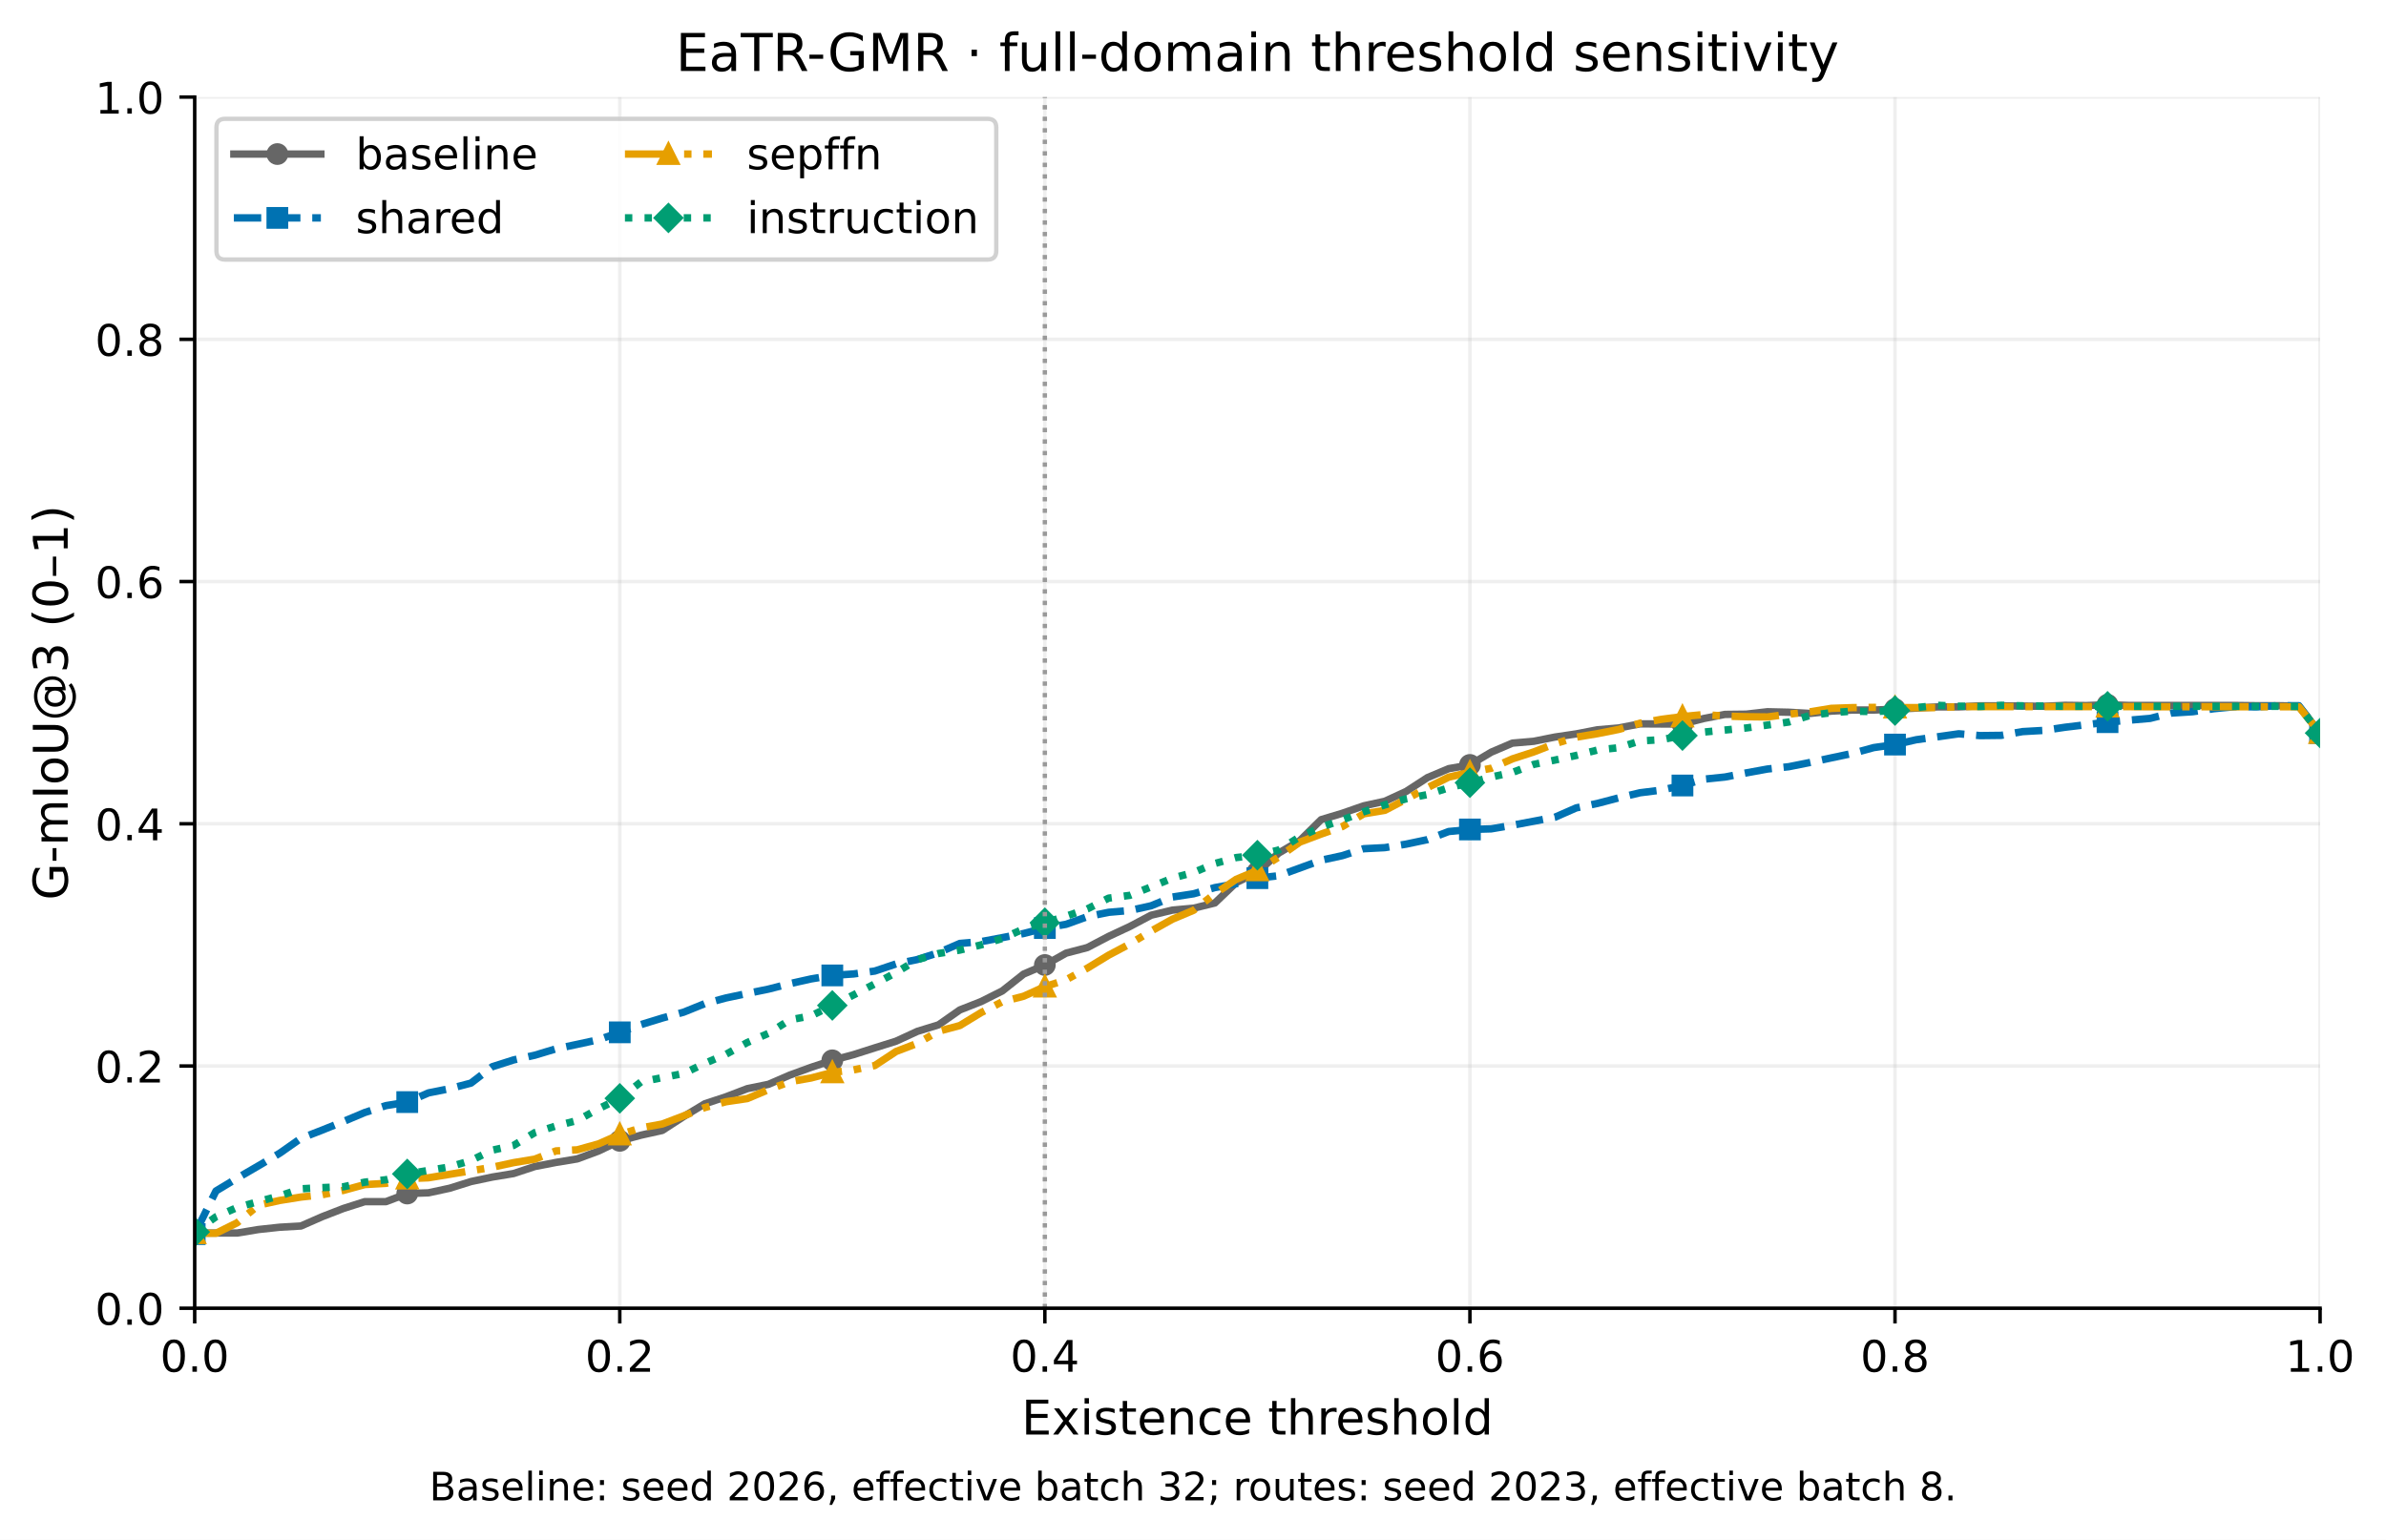
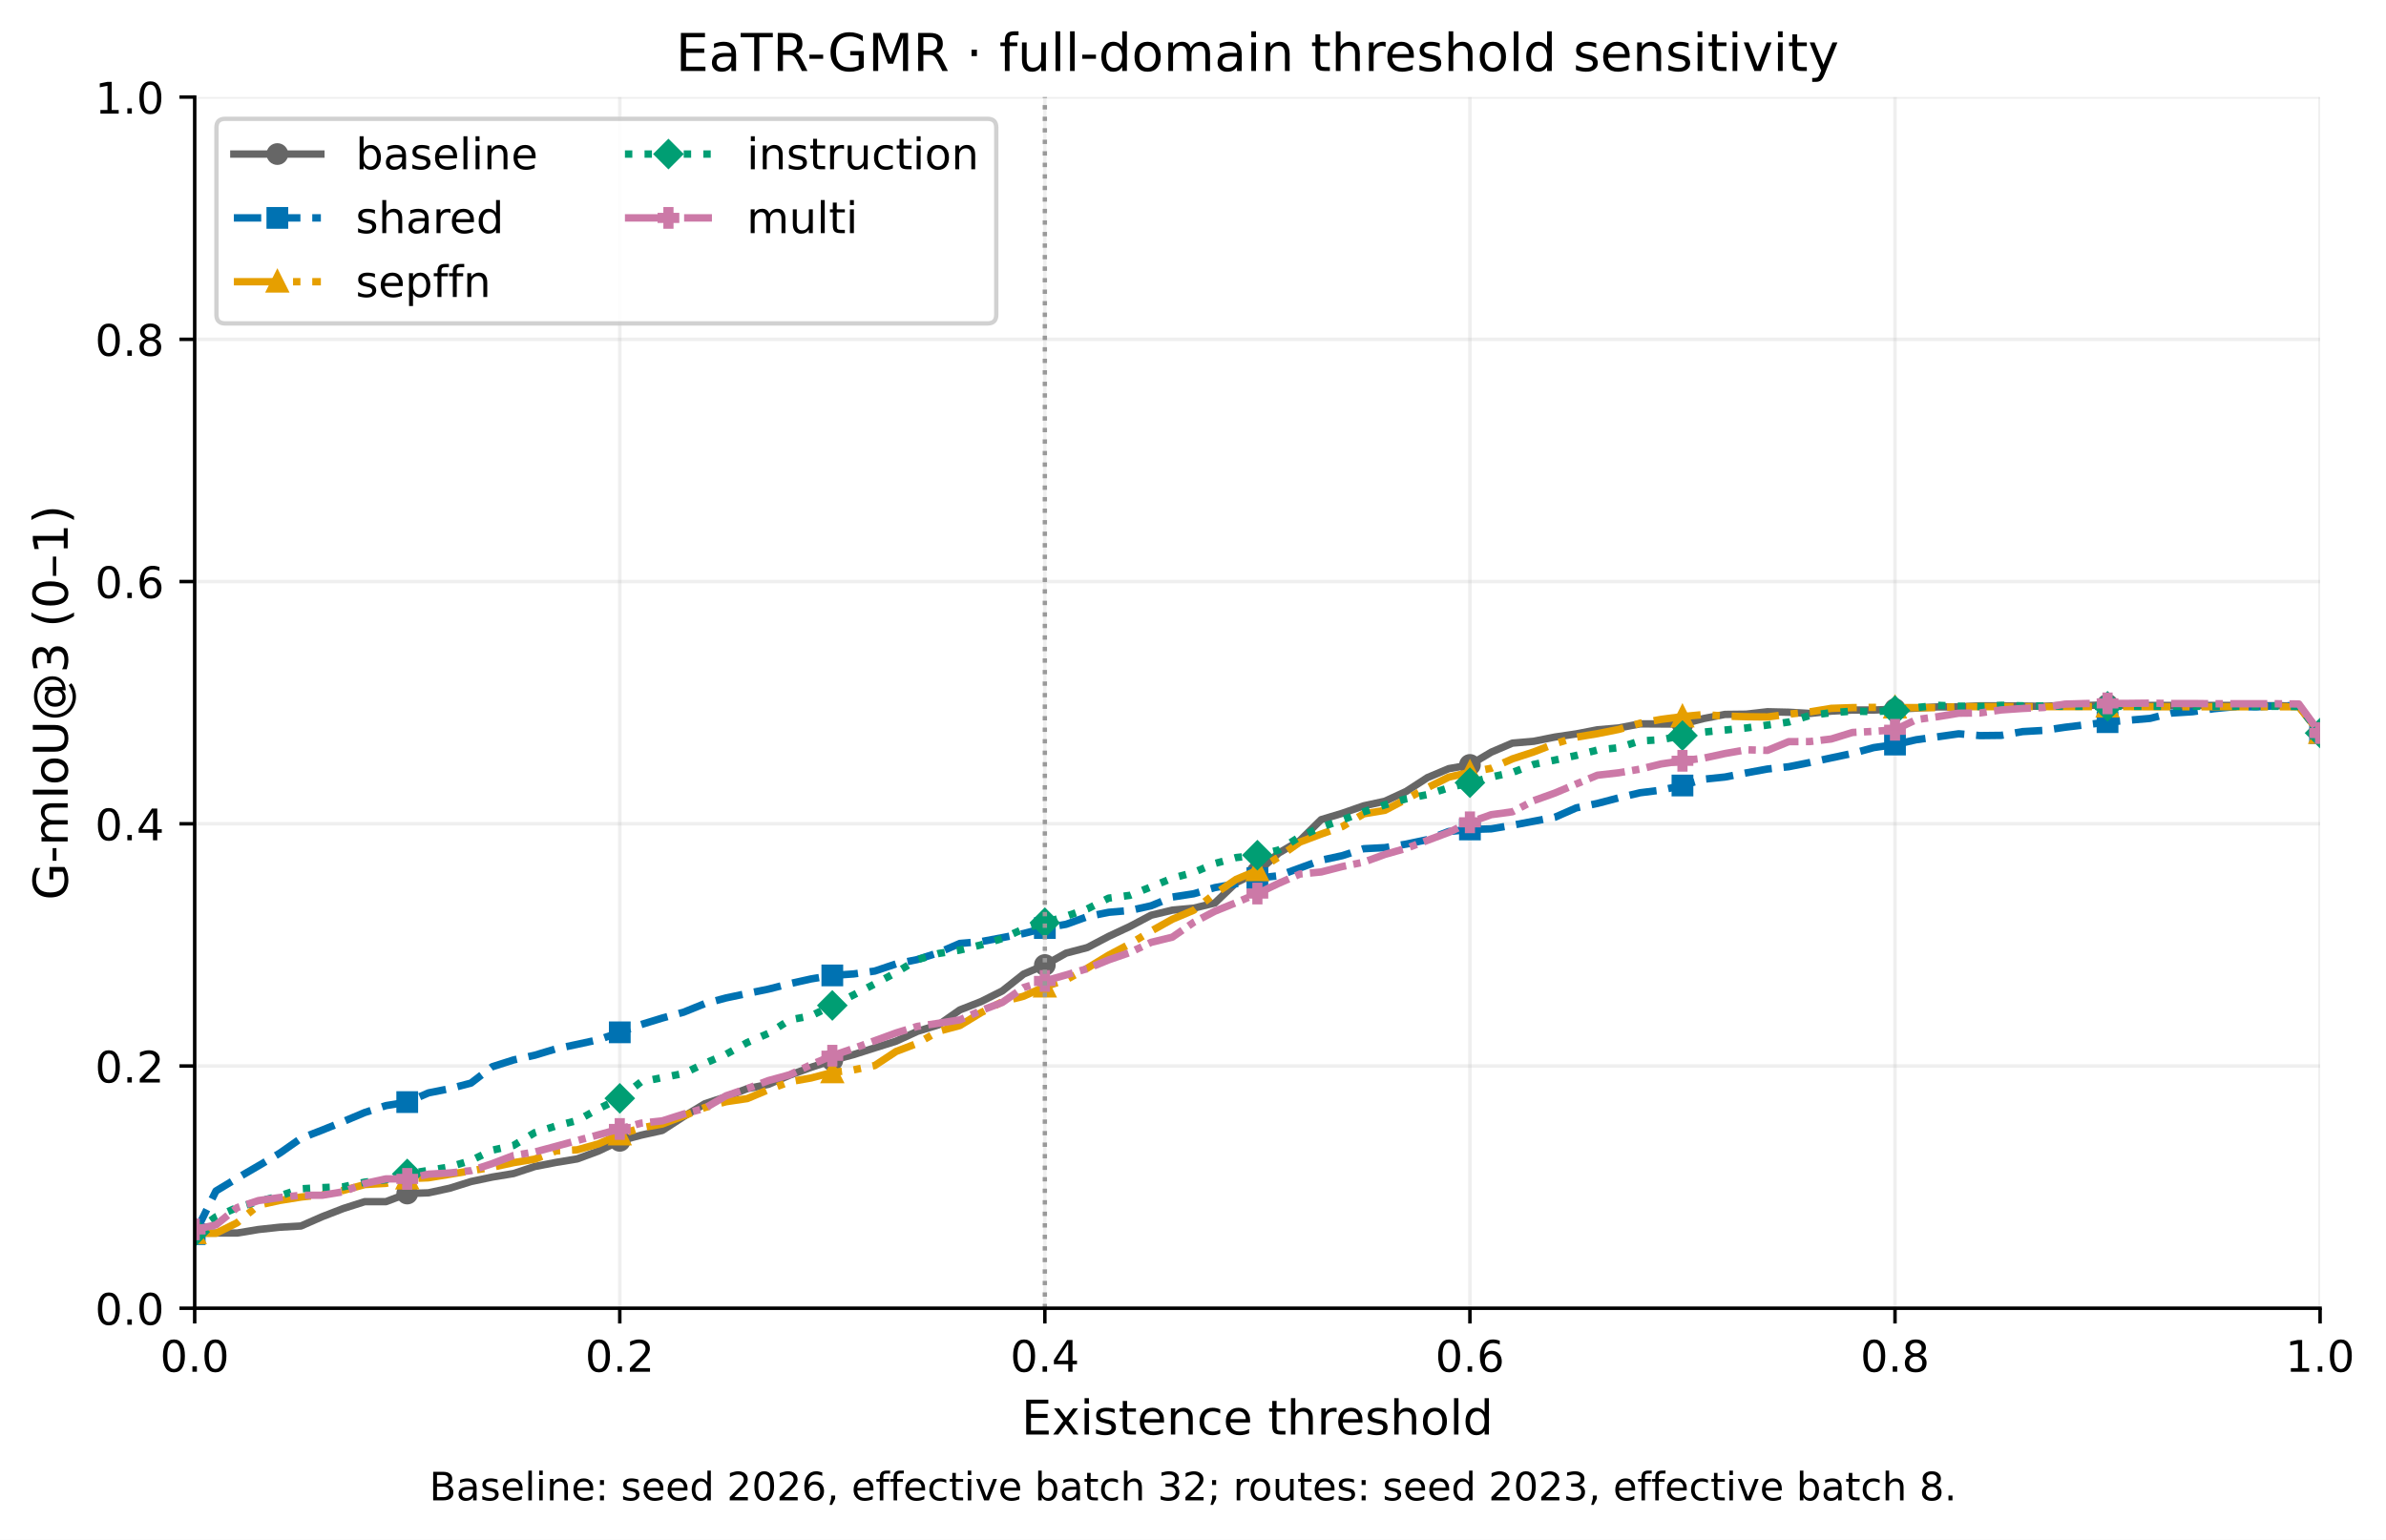
<svg xmlns="http://www.w3.org/2000/svg" xmlns:xlink="http://www.w3.org/1999/xlink" width="548.4pt" height="354pt" viewBox="0 0 548.4 354" version="1.1">
  <defs>
    <style type="text/css">*{stroke-linejoin: round; stroke-linecap: butt}</style>
  </defs>
  <g id="figure_1">
    <g id="patch_1">
      <path d="M 0 354 L 548.4 354 L 548.4 0 L 0 0 z " style="fill: #ffffff" />
    </g>
    <g id="axes_1">
      <g id="patch_2">
        <path d="M 44.749 300.765 L 533.248 300.765 L 533.248 22.318 L 44.749 22.318 z " style="fill: #ffffff" />
      </g>
      <g id="matplotlib.axis_1">
        <g id="xtick_1">
          <g id="line2d_1">
            <path d="M 44.749 300.765 L 44.749 22.318 " clip-path="url(#pd54b9352d1)" style="fill: none; stroke: #b0b0b0; stroke-opacity: 0.2; stroke-width: 0.8; stroke-linecap: square" />
          </g>
          <g id="line2d_2">
            <defs>
              <path id="m0614de2add" d="M 0 0 L 0 3.5 " style="stroke: #000000; stroke-width: 0.8" />
            </defs>
            <g>
              <use xlink:href="#m0614de2add" x="44.749" y="300.765" style="stroke: #000000; stroke-width: 0.8" />
            </g>
          </g>
          <g id="text_1">
            <text style="font-size: 10px; font-family: 'DejaVu Sans'; text-anchor: middle" x="44.749" y="315.363" transform="rotate(-0 44.74906 315.3631)">0.0</text>
          </g>
        </g>
        <g id="xtick_2">
          <g id="line2d_3">
            <path d="M 142.449 300.765 L 142.449 22.318 " clip-path="url(#pd54b9352d1)" style="fill: none; stroke: #b0b0b0; stroke-opacity: 0.2; stroke-width: 0.8; stroke-linecap: square" />
          </g>
          <g id="line2d_4">
            <g>
              <use xlink:href="#m0614de2add" x="142.449" y="300.765" style="stroke: #000000; stroke-width: 0.8" />
            </g>
          </g>
          <g id="text_2">
            <text style="font-size: 10px; font-family: 'DejaVu Sans'; text-anchor: middle" x="142.449" y="315.363" transform="rotate(-0 142.4488 315.3631)">0.2</text>
          </g>
        </g>
        <g id="xtick_3">
          <g id="line2d_5">
            <path d="M 240.149 300.765 L 240.149 22.318 " clip-path="url(#pd54b9352d1)" style="fill: none; stroke: #b0b0b0; stroke-opacity: 0.2; stroke-width: 0.8; stroke-linecap: square" />
          </g>
          <g id="line2d_6">
            <g>
              <use xlink:href="#m0614de2add" x="240.149" y="300.765" style="stroke: #000000; stroke-width: 0.8" />
            </g>
          </g>
          <g id="text_3">
            <text style="font-size: 10px; font-family: 'DejaVu Sans'; text-anchor: middle" x="240.149" y="315.363" transform="rotate(-0 240.1486 315.3631)">0.4</text>
          </g>
        </g>
        <g id="xtick_4">
          <g id="line2d_7">
            <path d="M 337.848 300.765 L 337.848 22.318 " clip-path="url(#pd54b9352d1)" style="fill: none; stroke: #b0b0b0; stroke-opacity: 0.2; stroke-width: 0.8; stroke-linecap: square" />
          </g>
          <g id="line2d_8">
            <g>
              <use xlink:href="#m0614de2add" x="337.848" y="300.765" style="stroke: #000000; stroke-width: 0.8" />
            </g>
          </g>
          <g id="text_4">
            <text style="font-size: 10px; font-family: 'DejaVu Sans'; text-anchor: middle" x="337.848" y="315.363" transform="rotate(-0 337.8484 315.3631)">0.6</text>
          </g>
        </g>
        <g id="xtick_5">
          <g id="line2d_9">
            <path d="M 435.548 300.765 L 435.548 22.318 " clip-path="url(#pd54b9352d1)" style="fill: none; stroke: #b0b0b0; stroke-opacity: 0.2; stroke-width: 0.8; stroke-linecap: square" />
          </g>
          <g id="line2d_10">
            <g>
              <use xlink:href="#m0614de2add" x="435.548" y="300.765" style="stroke: #000000; stroke-width: 0.8" />
            </g>
          </g>
          <g id="text_5">
            <text style="font-size: 10px; font-family: 'DejaVu Sans'; text-anchor: middle" x="435.548" y="315.363" transform="rotate(-0 435.5482 315.3631)">0.8</text>
          </g>
        </g>
        <g id="xtick_6">
          <g id="line2d_11">
            <path d="M 533.248 300.765 L 533.248 22.318 " clip-path="url(#pd54b9352d1)" style="fill: none; stroke: #b0b0b0; stroke-opacity: 0.2; stroke-width: 0.8; stroke-linecap: square" />
          </g>
          <g id="line2d_12">
            <g>
              <use xlink:href="#m0614de2add" x="533.248" y="300.765" style="stroke: #000000; stroke-width: 0.8" />
            </g>
          </g>
          <g id="text_6">
            <text style="font-size: 10px; font-family: 'DejaVu Sans'; text-anchor: middle" x="533.248" y="315.363" transform="rotate(-0 533.248 315.3631)">1.0</text>
          </g>
        </g>
        <g id="text_7">
          <text style="font-size: 11px; font-family: 'DejaVu Sans'; text-anchor: middle" x="288.999" y="329.801" transform="rotate(-0 288.9985 329.8011)">Existence threshold</text>
        </g>
      </g>
      <g id="matplotlib.axis_2">
        <g id="ytick_1">
          <g id="line2d_13">
            <path d="M 44.749 300.765 L 533.248 300.765 " clip-path="url(#pd54b9352d1)" style="fill: none; stroke: #b0b0b0; stroke-opacity: 0.2; stroke-width: 0.8; stroke-linecap: square" />
          </g>
          <g id="line2d_14">
            <defs>
              <path id="mfae315e37e" d="M 0 0 L -3.5 0 " style="stroke: #000000; stroke-width: 0.8" />
            </defs>
            <g>
              <use xlink:href="#mfae315e37e" x="44.749" y="300.765" style="stroke: #000000; stroke-width: 0.8" />
            </g>
          </g>
          <g id="text_8">
            <text style="font-size: 10px; font-family: 'DejaVu Sans'; text-anchor: end" x="37.749" y="304.564" transform="rotate(-0 37.74906 304.5639)">0.0</text>
          </g>
        </g>
        <g id="ytick_2">
          <g id="line2d_15">
            <path d="M 44.749 245.075 L 533.248 245.075 " clip-path="url(#pd54b9352d1)" style="fill: none; stroke: #b0b0b0; stroke-opacity: 0.2; stroke-width: 0.8; stroke-linecap: square" />
          </g>
          <g id="line2d_16">
            <g>
              <use xlink:href="#mfae315e37e" x="44.749" y="245.075" style="stroke: #000000; stroke-width: 0.8" />
            </g>
          </g>
          <g id="text_9">
            <text style="font-size: 10px; font-family: 'DejaVu Sans'; text-anchor: end" x="37.749" y="248.875" transform="rotate(-0 37.74906 248.8746)">0.2</text>
          </g>
        </g>
        <g id="ytick_3">
          <g id="line2d_17">
            <path d="M 44.749 189.386 L 533.248 189.386 " clip-path="url(#pd54b9352d1)" style="fill: none; stroke: #b0b0b0; stroke-opacity: 0.2; stroke-width: 0.8; stroke-linecap: square" />
          </g>
          <g id="line2d_18">
            <g>
              <use xlink:href="#mfae315e37e" x="44.749" y="189.386" style="stroke: #000000; stroke-width: 0.8" />
            </g>
          </g>
          <g id="text_10">
            <text style="font-size: 10px; font-family: 'DejaVu Sans'; text-anchor: end" x="37.749" y="193.185" transform="rotate(-0 37.74906 193.1853)">0.4</text>
          </g>
        </g>
        <g id="ytick_4">
          <g id="line2d_19">
            <path d="M 44.749 133.697 L 533.248 133.697 " clip-path="url(#pd54b9352d1)" style="fill: none; stroke: #b0b0b0; stroke-opacity: 0.2; stroke-width: 0.8; stroke-linecap: square" />
          </g>
          <g id="line2d_20">
            <g>
              <use xlink:href="#mfae315e37e" x="44.749" y="133.697" style="stroke: #000000; stroke-width: 0.8" />
            </g>
          </g>
          <g id="text_11">
            <text style="font-size: 10px; font-family: 'DejaVu Sans'; text-anchor: end" x="37.749" y="137.496" transform="rotate(-0 37.74906 137.496)">0.6</text>
          </g>
        </g>
        <g id="ytick_5">
          <g id="line2d_21">
            <path d="M 44.749 78.007 L 533.248 78.007 " clip-path="url(#pd54b9352d1)" style="fill: none; stroke: #b0b0b0; stroke-opacity: 0.2; stroke-width: 0.8; stroke-linecap: square" />
          </g>
          <g id="line2d_22">
            <g>
              <use xlink:href="#mfae315e37e" x="44.749" y="78.007" style="stroke: #000000; stroke-width: 0.8" />
            </g>
          </g>
          <g id="text_12">
            <text style="font-size: 10px; font-family: 'DejaVu Sans'; text-anchor: end" x="37.749" y="81.807" transform="rotate(-0 37.74906 81.80665)">0.8</text>
          </g>
        </g>
        <g id="ytick_6">
          <g id="line2d_23">
            <path d="M 44.749 22.318 L 533.248 22.318 " clip-path="url(#pd54b9352d1)" style="fill: none; stroke: #b0b0b0; stroke-opacity: 0.2; stroke-width: 0.8; stroke-linecap: square" />
          </g>
          <g id="line2d_24">
            <g>
              <use xlink:href="#mfae315e37e" x="44.749" y="22.318" style="stroke: #000000; stroke-width: 0.8" />
            </g>
          </g>
          <g id="text_13">
            <text style="font-size: 10px; font-family: 'DejaVu Sans'; text-anchor: end" x="37.749" y="26.117" transform="rotate(-0 37.74906 26.11734)">1.0</text>
          </g>
        </g>
        <g id="text_14">
          <text style="font-size: 11px; font-family: 'DejaVu Sans'; text-anchor: middle" x="15.558" y="161.541" transform="rotate(-90 15.55828 161.5414)">G-mIoU@3 (0–1)</text>
        </g>
      </g>
      <g id="line2d_25">
        <path d="M 44.749 283.473 L 49.634 283.473 L 54.519 283.473 L 59.404 282.666 L 64.289 282.137 L 69.174 281.858 L 74.059 279.714 L 78.944 277.821 L 83.829 276.261 L 88.714 276.261 L 93.599 274.396 L 98.484 274.229 L 103.369 273.171 L 108.254 271.639 L 113.139 270.609 L 118.024 269.801 L 122.909 268.186 L 127.794 267.24 L 132.679 266.432 L 137.564 264.622 L 142.449 262.283 L 147.334 260.975 L 152.219 259.889 L 157.104 256.714 L 161.989 253.763 L 166.874 252.148 L 171.759 250.282 L 176.644 249.28 L 181.529 247.164 L 186.414 245.382 L 191.299 243.767 L 196.184 242.458 L 201.069 240.899 L 205.954 239.367 L 210.839 237.112 L 215.724 235.608 L 220.609 232.183 L 225.494 230.262 L 230.379 227.812 L 235.264 223.941 L 240.149 221.853 L 245.034 219.124 L 249.919 217.843 L 254.804 215.282 L 259.689 212.998 L 264.574 210.409 L 269.459 209.239 L 274.344 208.794 L 279.229 207.596 L 284.114 202.919 L 288.999 200.524 L 293.883 196.124 L 298.768 193.256 L 303.653 188.439 L 308.538 186.964 L 313.423 185.265 L 318.308 184.207 L 323.193 181.952 L 328.078 178.777 L 332.963 176.717 L 337.848 175.854 L 342.733 172.93 L 347.618 170.842 L 352.503 170.424 L 357.388 169.449 L 362.273 168.725 L 367.158 167.779 L 372.043 167.361 L 376.928 166.414 L 381.813 166.442 L 386.698 166.442 L 391.583 165.189 L 396.468 164.242 L 401.353 164.187 L 406.238 163.63 L 411.123 163.741 L 416.008 164.02 L 420.893 163.491 L 425.778 163.24 L 430.663 163.24 L 435.548 163.045 L 440.433 162.794 L 445.318 162.516 L 450.203 162.516 L 455.088 162.265 L 459.973 162.265 L 464.858 162.321 L 469.743 162.377 L 474.628 162.154 L 479.513 162.21 L 484.398 162.015 L 489.283 162.182 L 494.168 162.182 L 499.053 162.182 L 503.938 162.182 L 508.823 162.182 L 513.708 162.182 L 518.593 162.238 L 523.478 162.238 L 528.363 162.321 L 533.248 168.53 " clip-path="url(#pd54b9352d1)" style="fill: none; stroke: #666666; stroke-width: 1.7; stroke-linecap: square" />
        <defs>
          <path id="m8839250a7b" d="M 0 2 C 0.53 2 1.039 1.789 1.414 1.414 C 1.789 1.039 2 0.53 2 0 C 2 -0.53 1.789 -1.039 1.414 -1.414 C 1.039 -1.789 0.53 -2 0 -2 C -0.53 -2 -1.039 -1.789 -1.414 -1.414 C -1.789 -1.039 -2 -0.53 -2 0 C -2 0.53 -1.789 1.039 -1.414 1.414 C -1.039 1.789 -0.53 2 0 2 z " style="stroke: #666666" />
        </defs>
        <g clip-path="url(#pd54b9352d1)">
          <use xlink:href="#m8839250a7b" x="44.749" y="283.473" style="fill: #666666; stroke: #666666" />
          <use xlink:href="#m8839250a7b" x="93.599" y="274.396" style="fill: #666666; stroke: #666666" />
          <use xlink:href="#m8839250a7b" x="142.449" y="262.283" style="fill: #666666; stroke: #666666" />
          <use xlink:href="#m8839250a7b" x="191.299" y="243.767" style="fill: #666666; stroke: #666666" />
          <use xlink:href="#m8839250a7b" x="240.149" y="221.853" style="fill: #666666; stroke: #666666" />
          <use xlink:href="#m8839250a7b" x="288.999" y="200.524" style="fill: #666666; stroke: #666666" />
          <use xlink:href="#m8839250a7b" x="337.848" y="175.854" style="fill: #666666; stroke: #666666" />
          <use xlink:href="#m8839250a7b" x="386.698" y="166.442" style="fill: #666666; stroke: #666666" />
          <use xlink:href="#m8839250a7b" x="435.548" y="163.045" style="fill: #666666; stroke: #666666" />
          <use xlink:href="#m8839250a7b" x="484.398" y="162.015" style="fill: #666666; stroke: #666666" />
          <use xlink:href="#m8839250a7b" x="533.248" y="168.53" style="fill: #666666; stroke: #666666" />
        </g>
      </g>
      <g id="line2d_26">
        <path d="M 44.749 283.724 L 49.634 273.811 L 54.519 270.86 L 59.404 268.019 L 64.289 265.124 L 69.174 261.699 L 74.059 259.805 L 78.944 257.828 L 83.829 255.768 L 88.714 254.181 L 93.599 253.373 L 98.484 251.257 L 103.369 250.282 L 108.254 249.001 L 113.139 245.242 L 118.024 243.683 L 122.909 242.597 L 127.794 241.121 L 132.679 240.091 L 137.564 239.033 L 142.449 237.335 L 147.334 235.552 L 152.219 234.049 L 157.104 232.712 L 161.989 230.735 L 166.874 229.427 L 171.759 228.396 L 176.644 227.394 L 181.529 226.141 L 186.414 225.055 L 191.299 224.248 L 196.184 223.913 L 201.069 223.245 L 205.954 221.602 L 210.839 220.6 L 215.724 219.013 L 220.609 216.897 L 225.494 216.479 L 230.379 215.56 L 235.264 214.613 L 240.149 213.36 L 245.034 212.497 L 249.919 210.743 L 254.804 209.74 L 259.689 209.323 L 264.574 208.237 L 269.459 206.232 L 274.344 205.48 L 279.229 204.06 L 284.114 203.169 L 288.999 201.888 L 293.883 201.331 L 298.768 199.549 L 303.653 197.767 L 308.538 196.709 L 313.423 195.122 L 318.308 194.871 L 323.193 194.064 L 328.078 193.034 L 332.963 191.168 L 337.848 190.695 L 342.733 190.556 L 347.618 189.72 L 352.503 188.801 L 357.388 187.882 L 362.273 185.738 L 367.158 184.708 L 372.043 183.427 L 376.928 182.258 L 381.813 181.645 L 386.698 180.587 L 391.583 179.139 L 396.468 178.638 L 401.353 177.691 L 406.238 176.8 L 411.123 176.271 L 416.008 175.297 L 420.893 174.239 L 425.778 173.208 L 430.663 171.872 L 435.548 171.176 L 440.433 170.062 L 445.318 169.394 L 450.203 168.697 L 455.088 169.115 L 459.973 169.059 L 464.858 168.196 L 469.743 167.918 L 474.628 167.194 L 479.513 166.609 L 484.398 166.024 L 489.283 165.579 L 494.168 165.161 L 499.053 163.936 L 503.938 163.63 L 508.823 162.934 L 513.708 162.46 L 518.593 162.516 L 523.478 162.238 L 528.363 162.238 L 533.248 168.53 " clip-path="url(#pd54b9352d1)" style="fill: none; stroke-dasharray: 6.29,2.72; stroke-dashoffset: 0; stroke: #0072b2; stroke-width: 1.7" />
        <defs>
          <path id="m767ff41384" d="M -2 2 L 2 2 L 2 -2 L -2 -2 z " style="stroke: #0072b2; stroke-linejoin: miter" />
        </defs>
        <g clip-path="url(#pd54b9352d1)">
          <use xlink:href="#m767ff41384" x="44.749" y="283.724" style="fill: #0072b2; stroke: #0072b2; stroke-linejoin: miter" />
          <use xlink:href="#m767ff41384" x="93.599" y="253.373" style="fill: #0072b2; stroke: #0072b2; stroke-linejoin: miter" />
          <use xlink:href="#m767ff41384" x="142.449" y="237.335" style="fill: #0072b2; stroke: #0072b2; stroke-linejoin: miter" />
          <use xlink:href="#m767ff41384" x="191.299" y="224.248" style="fill: #0072b2; stroke: #0072b2; stroke-linejoin: miter" />
          <use xlink:href="#m767ff41384" x="240.149" y="213.36" style="fill: #0072b2; stroke: #0072b2; stroke-linejoin: miter" />
          <use xlink:href="#m767ff41384" x="288.999" y="201.888" style="fill: #0072b2; stroke: #0072b2; stroke-linejoin: miter" />
          <use xlink:href="#m767ff41384" x="337.848" y="190.695" style="fill: #0072b2; stroke: #0072b2; stroke-linejoin: miter" />
          <use xlink:href="#m767ff41384" x="386.698" y="180.587" style="fill: #0072b2; stroke: #0072b2; stroke-linejoin: miter" />
          <use xlink:href="#m767ff41384" x="435.548" y="171.176" style="fill: #0072b2; stroke: #0072b2; stroke-linejoin: miter" />
          <use xlink:href="#m767ff41384" x="484.398" y="166.024" style="fill: #0072b2; stroke: #0072b2; stroke-linejoin: miter" />
          <use xlink:href="#m767ff41384" x="533.248" y="168.53" style="fill: #0072b2; stroke: #0072b2; stroke-linejoin: miter" />
        </g>
      </g>
      <g id="line2d_27">
        <path d="M 44.749 283.529 L 49.634 283.529 L 54.519 281.106 L 59.404 277.069 L 64.289 275.983 L 69.174 275.203 L 74.059 274.674 L 78.944 273.672 L 83.829 272.335 L 88.714 272.057 L 93.599 270.971 L 98.484 270.776 L 103.369 269.968 L 108.254 269.161 L 113.139 268.353 L 118.024 267.295 L 122.909 266.488 L 127.794 264.594 L 132.679 264.344 L 137.564 262.979 L 142.449 260.835 L 147.334 259.304 L 152.219 258.413 L 157.104 256.547 L 161.989 254.626 L 166.874 253.29 L 171.759 252.566 L 176.644 250.505 L 181.529 248.695 L 186.414 247.832 L 191.299 246.551 L 196.184 245.966 L 201.069 244.964 L 205.954 241.734 L 210.839 239.868 L 215.724 237.084 L 220.609 235.775 L 225.494 232.796 L 230.379 230.29 L 235.264 229.037 L 240.149 226.837 L 245.034 225.25 L 249.919 222.577 L 254.804 219.597 L 259.689 217.008 L 264.574 214.056 L 269.459 211.328 L 274.344 209.267 L 279.229 205.48 L 284.114 202.167 L 288.999 200.106 L 293.883 197.043 L 298.768 193.591 L 303.653 191.753 L 308.538 190.026 L 313.423 187.103 L 318.308 186.295 L 323.193 183.734 L 328.078 181.088 L 332.963 178.666 L 337.848 177.552 L 342.733 176.633 L 347.618 174.461 L 352.503 172.874 L 357.388 170.981 L 362.273 169.477 L 367.158 168.67 L 372.043 167.695 L 376.928 166.275 L 381.813 165.384 L 386.698 164.744 L 391.583 164.27 L 396.468 164.632 L 401.353 164.771 L 406.238 164.827 L 411.123 164.187 L 416.008 163.658 L 420.893 162.85 L 425.778 162.683 L 430.663 162.627 L 435.548 162.683 L 440.433 162.683 L 445.318 162.683 L 450.203 162.46 L 455.088 162.46 L 459.973 162.46 L 464.858 162.46 L 469.743 162.46 L 474.628 162.46 L 479.513 162.46 L 484.398 162.46 L 489.283 162.46 L 494.168 162.488 L 499.053 162.488 L 503.938 162.488 L 508.823 162.488 L 513.708 162.488 L 518.593 162.488 L 523.478 162.488 L 528.363 162.488 L 533.248 168.53 " clip-path="url(#pd54b9352d1)" style="fill: none; stroke-dasharray: 10.88,2.72,1.7,2.72; stroke-dashoffset: 0; stroke: #e69f00; stroke-width: 1.7" />
        <defs>
          <path id="ma1760e2e3f" d="M 0 -2 L -2 2 L 2 2 z " style="stroke: #e69f00; stroke-linejoin: miter" />
        </defs>
        <g clip-path="url(#pd54b9352d1)">
          <use xlink:href="#ma1760e2e3f" x="44.749" y="283.529" style="fill: #e69f00; stroke: #e69f00; stroke-linejoin: miter" />
          <use xlink:href="#ma1760e2e3f" x="93.599" y="270.971" style="fill: #e69f00; stroke: #e69f00; stroke-linejoin: miter" />
          <use xlink:href="#ma1760e2e3f" x="142.449" y="260.835" style="fill: #e69f00; stroke: #e69f00; stroke-linejoin: miter" />
          <use xlink:href="#ma1760e2e3f" x="191.299" y="246.551" style="fill: #e69f00; stroke: #e69f00; stroke-linejoin: miter" />
          <use xlink:href="#ma1760e2e3f" x="240.149" y="226.837" style="fill: #e69f00; stroke: #e69f00; stroke-linejoin: miter" />
          <use xlink:href="#ma1760e2e3f" x="288.999" y="200.106" style="fill: #e69f00; stroke: #e69f00; stroke-linejoin: miter" />
          <use xlink:href="#ma1760e2e3f" x="337.848" y="177.552" style="fill: #e69f00; stroke: #e69f00; stroke-linejoin: miter" />
          <use xlink:href="#ma1760e2e3f" x="386.698" y="164.744" style="fill: #e69f00; stroke: #e69f00; stroke-linejoin: miter" />
          <use xlink:href="#ma1760e2e3f" x="435.548" y="162.683" style="fill: #e69f00; stroke: #e69f00; stroke-linejoin: miter" />
          <use xlink:href="#ma1760e2e3f" x="484.398" y="162.46" style="fill: #e69f00; stroke: #e69f00; stroke-linejoin: miter" />
          <use xlink:href="#ma1760e2e3f" x="533.248" y="168.53" style="fill: #e69f00; stroke: #e69f00; stroke-linejoin: miter" />
        </g>
      </g>
      <g id="line2d_28">
        <path d="M 44.749 283.223 L 49.634 279.742 L 54.519 277.598 L 59.404 276.234 L 64.289 274.925 L 69.174 273.31 L 74.059 273.031 L 78.944 272.836 L 83.829 271.778 L 88.714 271.221 L 93.599 269.885 L 98.484 269.077 L 103.369 268.27 L 108.254 266.794 L 113.139 264.427 L 118.024 263.341 L 122.909 260.39 L 127.794 258.858 L 132.679 257.605 L 137.564 254.905 L 142.449 252.51 L 147.334 248.723 L 152.219 247.748 L 157.104 246.802 L 161.989 244.463 L 166.874 242.374 L 171.759 239.673 L 176.644 237.557 L 181.529 234.467 L 186.414 233.548 L 191.299 231.153 L 196.184 228.731 L 201.069 226.197 L 205.954 223.579 L 210.839 220.628 L 215.724 219.208 L 220.609 218.428 L 225.494 217.231 L 230.379 215.755 L 235.264 213.555 L 240.149 212.135 L 245.034 210.632 L 249.919 208.961 L 254.804 206.483 L 259.689 205.842 L 264.574 203.893 L 269.459 201.888 L 274.344 200.58 L 279.229 198.519 L 284.114 197.155 L 288.999 196.598 L 293.883 195.428 L 298.768 192.365 L 303.653 190.166 L 308.538 188.495 L 313.423 186.629 L 318.308 185.042 L 323.193 183.65 L 328.078 182.675 L 332.963 181.116 L 337.848 179.947 L 342.733 178.638 L 347.618 177.58 L 352.503 175.742 L 357.388 174.74 L 362.273 173.682 L 367.158 172.429 L 372.043 171.9 L 376.928 170.34 L 381.813 170.062 L 386.698 169.115 L 391.583 168.308 L 396.468 167.834 L 401.353 167.361 L 406.238 166.693 L 411.123 165.997 L 416.008 164.465 L 420.893 163.853 L 425.778 163.491 L 430.663 163.602 L 435.548 163.351 L 440.433 162.683 L 445.318 162.154 L 450.203 162.349 L 455.088 162.432 L 459.973 162.154 L 464.858 162.265 L 469.743 162.321 L 474.628 162.377 L 479.513 162.377 L 484.398 162.377 L 489.283 162.377 L 494.168 162.377 L 499.053 162.377 L 503.938 162.377 L 508.823 162.377 L 513.708 162.377 L 518.593 162.377 L 523.478 162.377 L 528.363 162.432 L 533.248 168.53 " clip-path="url(#pd54b9352d1)" style="fill: none; stroke-dasharray: 1.7,2.805; stroke-dashoffset: 0; stroke: #009e73; stroke-width: 1.7" />
        <defs>
          <path id="mac2491a033" d="M -0 2.828 L 2.828 0 L 0 -2.828 L -2.828 -0 z " style="stroke: #009e73; stroke-linejoin: miter" />
        </defs>
        <g clip-path="url(#pd54b9352d1)">
          <use xlink:href="#mac2491a033" x="44.749" y="283.223" style="fill: #009e73; stroke: #009e73; stroke-linejoin: miter" />
          <use xlink:href="#mac2491a033" x="93.599" y="269.885" style="fill: #009e73; stroke: #009e73; stroke-linejoin: miter" />
          <use xlink:href="#mac2491a033" x="142.449" y="252.51" style="fill: #009e73; stroke: #009e73; stroke-linejoin: miter" />
          <use xlink:href="#mac2491a033" x="191.299" y="231.153" style="fill: #009e73; stroke: #009e73; stroke-linejoin: miter" />
          <use xlink:href="#mac2491a033" x="240.149" y="212.135" style="fill: #009e73; stroke: #009e73; stroke-linejoin: miter" />
          <use xlink:href="#mac2491a033" x="288.999" y="196.598" style="fill: #009e73; stroke: #009e73; stroke-linejoin: miter" />
          <use xlink:href="#mac2491a033" x="337.848" y="179.947" style="fill: #009e73; stroke: #009e73; stroke-linejoin: miter" />
          <use xlink:href="#mac2491a033" x="386.698" y="169.115" style="fill: #009e73; stroke: #009e73; stroke-linejoin: miter" />
          <use xlink:href="#mac2491a033" x="435.548" y="163.351" style="fill: #009e73; stroke: #009e73; stroke-linejoin: miter" />
          <use xlink:href="#mac2491a033" x="484.398" y="162.377" style="fill: #009e73; stroke: #009e73; stroke-linejoin: miter" />
          <use xlink:href="#mac2491a033" x="533.248" y="168.53" style="fill: #009e73; stroke: #009e73; stroke-linejoin: miter" />
        </g>
      </g>
      <g id="line2d_29">
+         <path d="M 44.749 282.638 L 49.634 281.608 L 54.519 277.626 L 59.404 276.011 L 64.289 275.315 L 69.174 274.786 L 74.059 274.786 L 78.944 273.978 L 83.829 272.085 L 88.714 271.027 L 93.599 271.027 L 98.484 269.941 L 103.369 269.662 L 108.254 269.133 L 113.139 267.518 L 118.024 265.653 L 122.909 264.845 L 127.794 263.536 L 132.679 262.2 L 137.564 260.891 L 142.449 259.555 L 147.334 258.218 L 152.219 257.689 L 157.104 256.13 L 161.989 254.793 L 166.874 251.925 L 171.759 250.254 L 176.644 248.417 L 181.529 247.08 L 186.414 244.769 L 191.299 242.709 L 196.184 241.038 L 201.069 239.256 L 205.954 237.474 L 210.839 235.97 L 215.724 235.246 L 220.609 234.467 L 225.494 232.323 L 230.379 230.457 L 235.264 227.032 L 240.149 225.528 L 245.034 224.136 L 249.919 222.688 L 254.804 220.683 L 259.689 218.985 L 264.574 216.646 L 269.459 215.449 L 274.344 212.052 L 279.229 209.49 L 284.114 207.513 L 288.999 205.425 L 293.883 203.086 L 298.768 200.942 L 303.653 200.468 L 308.538 199.215 L 313.423 198.213 L 318.308 196.431 L 323.193 195.039 L 328.078 193.201 L 332.963 191.363 L 337.848 189.052 L 342.733 187.298 L 347.618 186.629 L 352.503 184.068 L 357.388 182.314 L 362.273 180.253 L 367.158 178.22 L 372.043 177.663 L 376.928 176.828 L 381.813 175.631 L 386.698 174.907 L 391.583 174.294 L 396.468 173.236 L 401.353 172.373 L 406.238 172.512 L 411.123 170.507 L 416.008 170.48 L 420.893 169.895 L 425.778 168.391 L 430.663 168.141 L 435.548 167.779 L 440.433 165.44 L 445.318 164.771 L 450.203 163.964 L 455.088 163.908 L 459.973 163.212 L 464.858 162.878 L 469.743 162.655 L 474.628 161.876 L 479.513 161.736 L 484.398 161.708 L 489.283 161.708 L 494.168 161.653 L 499.053 161.736 L 503.938 161.736 L 508.823 161.792 L 513.708 161.792 L 518.593 161.792 L 523.478 161.792 L 528.363 161.848 L 533.248 168.53 " clip-path="url(#pd54b9352d1)" style="fill: none; stroke-dasharray: 8.5,1.7,1.7,1.7; stroke-dashoffset: 0; stroke: #cc79a7; stroke-width: 1.7" />
+         <defs>
+           <path id="ma5d2fd0ee7" d="M -0.667 2 L 0.667 2 L 0.667 0.667 L 2 0.667 L 2 -0.667 L 0.667 -0.667 L 0.667 -2 L -0.667 -2 L -0.667 -0.667 L -2 -0.667 L -2 0.667 L -0.667 0.667 z " style="stroke: #cc79a7; stroke-linejoin: miter" />
+         </defs>
+         <g clip-path="url(#pd54b9352d1)">
+           <use xlink:href="#ma5d2fd0ee7" x="44.749" y="282.638" style="fill: #cc79a7; stroke: #cc79a7; stroke-linejoin: miter" />
+           <use xlink:href="#ma5d2fd0ee7" x="93.599" y="271.027" style="fill: #cc79a7; stroke: #cc79a7; stroke-linejoin: miter" />
+           <use xlink:href="#ma5d2fd0ee7" x="142.449" y="259.555" style="fill: #cc79a7; stroke: #cc79a7; stroke-linejoin: miter" />
+           <use xlink:href="#ma5d2fd0ee7" x="191.299" y="242.709" style="fill: #cc79a7; stroke: #cc79a7; stroke-linejoin: miter" />
+           <use xlink:href="#ma5d2fd0ee7" x="240.149" y="225.528" style="fill: #cc79a7; stroke: #cc79a7; stroke-linejoin: miter" />
+           <use xlink:href="#ma5d2fd0ee7" x="288.999" y="205.425" style="fill: #cc79a7; stroke: #cc79a7; stroke-linejoin: miter" />
+           <use xlink:href="#ma5d2fd0ee7" x="337.848" y="189.052" style="fill: #cc79a7; stroke: #cc79a7; stroke-linejoin: miter" />
+           <use xlink:href="#ma5d2fd0ee7" x="386.698" y="174.907" style="fill: #cc79a7; stroke: #cc79a7; stroke-linejoin: miter" />
+           <use xlink:href="#ma5d2fd0ee7" x="435.548" y="167.779" style="fill: #cc79a7; stroke: #cc79a7; stroke-linejoin: miter" />
+           <use xlink:href="#ma5d2fd0ee7" x="484.398" y="161.708" style="fill: #cc79a7; stroke: #cc79a7; stroke-linejoin: miter" />
+           <use xlink:href="#ma5d2fd0ee7" x="533.248" y="168.53" style="fill: #cc79a7; stroke: #cc79a7; stroke-linejoin: miter" />
+         </g>
+       </g>
+       <g id="line2d_30">
        <path d="M 240.149 300.765 L 240.149 22.318 " clip-path="url(#pd54b9352d1)" style="fill: none; stroke-dasharray: 1,1.65; stroke-dashoffset: 0; stroke: #999999" />
      </g>
      <g id="patch_3">
        <path d="M 44.749 300.765 L 44.749 22.318 " style="fill: none; stroke: #000000; stroke-width: 0.8; stroke-linejoin: miter; stroke-linecap: square" />
      </g>
      <g id="patch_4">
        <path d="M 44.749 300.765 L 533.248 300.765 " style="fill: none; stroke: #000000; stroke-width: 0.8; stroke-linejoin: miter; stroke-linecap: square" />
      </g>
      <g id="text_15">
        <text style="font-size: 12px; font-family: 'DejaVu Sans'; text-anchor: middle" x="288.999" y="16.318" transform="rotate(-0 288.9985 16.31812)">EaTR-GMR · full-domain threshold sensitivity</text>
      </g>
      <g id="legend_1">
        <g id="patch_5">
-           <path d="M 51.749 59.674 L 226.982 59.674 Q 228.982 59.674 228.982 57.674 L 228.982 29.318 Q 228.982 27.318 226.982 27.318 L 51.749 27.318 Q 49.749 27.318 49.749 29.318 L 49.749 57.674 Q 49.749 59.674 51.749 59.674 z " style="fill: #ffffff; opacity: 0.9; stroke: #cccccc; stroke-linejoin: miter" />
-         </g>
-         <g id="line2d_30">
+           <path d="M 51.749 74.353 L 226.982 74.353 Q 228.982 74.353 228.982 72.353 L 228.982 29.318 Q 228.982 27.318 226.982 27.318 L 51.749 27.318 Q 49.749 27.318 49.749 29.318 L 49.749 72.353 Q 49.749 74.353 51.749 74.353 z " style="fill: #ffffff; opacity: 0.9; stroke: #cccccc; stroke-linejoin: miter" />
+         </g>
+         <g id="line2d_31">
          <path d="M 53.749 35.417 L 63.749 35.417 L 73.749 35.417 " style="fill: none; stroke: #666666; stroke-width: 1.7; stroke-linecap: square" />
          <g>
            <use xlink:href="#m8839250a7b" x="63.749" y="35.417" style="fill: #666666; stroke: #666666" />
          </g>
        </g>
        <g id="text_16">
          <text style="font-size: 10px; font-family: 'DejaVu Sans'; text-anchor: start" x="81.749" y="38.917" transform="rotate(-0 81.74906 38.91656)">baseline</text>
        </g>
-         <g id="line2d_31">
+         <g id="line2d_32">
          <path d="M 53.749 50.095 L 63.749 50.095 L 73.749 50.095 " style="fill: none; stroke-dasharray: 6.29,2.72; stroke-dashoffset: 0; stroke: #0072b2; stroke-width: 1.7" />
          <g>
            <use xlink:href="#m767ff41384" x="63.749" y="50.095" style="fill: #0072b2; stroke: #0072b2; stroke-linejoin: miter" />
          </g>
        </g>
        <g id="text_17">
          <text style="font-size: 10px; font-family: 'DejaVu Sans'; text-anchor: start" x="81.749" y="53.595" transform="rotate(-0 81.74906 53.59469)">shared</text>
        </g>
-         <g id="line2d_32">
-           <path d="M 143.635 35.417 L 153.635 35.417 L 163.635 35.417 " style="fill: none; stroke-dasharray: 10.88,2.72,1.7,2.72; stroke-dashoffset: 0; stroke: #e69f00; stroke-width: 1.7" />
-           <g>
-             <use xlink:href="#ma1760e2e3f" x="153.635" y="35.417" style="fill: #e69f00; stroke: #e69f00; stroke-linejoin: miter" />
+         <g id="line2d_33">
+           <path d="M 53.749 64.773 L 63.749 64.773 L 73.749 64.773 " style="fill: none; stroke-dasharray: 10.88,2.72,1.7,2.72; stroke-dashoffset: 0; stroke: #e69f00; stroke-width: 1.7" />
+           <g>
+             <use xlink:href="#ma1760e2e3f" x="63.749" y="64.773" style="fill: #e69f00; stroke: #e69f00; stroke-linejoin: miter" />
          </g>
        </g>
        <g id="text_18">
-           <text style="font-size: 10px; font-family: 'DejaVu Sans'; text-anchor: start" x="171.635" y="38.917" transform="rotate(-0 171.635 38.91656)">sepffn</text>
-         </g>
-         <g id="line2d_33">
-           <path d="M 143.635 50.095 L 153.635 50.095 L 163.635 50.095 " style="fill: none; stroke-dasharray: 1.7,2.805; stroke-dashoffset: 0; stroke: #009e73; stroke-width: 1.7" />
-           <g>
-             <use xlink:href="#mac2491a033" x="153.635" y="50.095" style="fill: #009e73; stroke: #009e73; stroke-linejoin: miter" />
+           <text style="font-size: 10px; font-family: 'DejaVu Sans'; text-anchor: start" x="81.749" y="68.273" transform="rotate(-0 81.74906 68.27281)">sepffn</text>
+         </g>
+         <g id="line2d_34">
+           <path d="M 143.635 35.417 L 153.635 35.417 L 163.635 35.417 " style="fill: none; stroke-dasharray: 1.7,2.805; stroke-dashoffset: 0; stroke: #009e73; stroke-width: 1.7" />
+           <g>
+             <use xlink:href="#mac2491a033" x="153.635" y="35.417" style="fill: #009e73; stroke: #009e73; stroke-linejoin: miter" />
          </g>
        </g>
        <g id="text_19">
-           <text style="font-size: 10px; font-family: 'DejaVu Sans'; text-anchor: start" x="171.635" y="53.595" transform="rotate(-0 171.635 53.59469)">instruction</text>
+           <text style="font-size: 10px; font-family: 'DejaVu Sans'; text-anchor: start" x="171.635" y="38.917" transform="rotate(-0 171.635 38.91656)">instruction</text>
+         </g>
+         <g id="line2d_35">
+           <path d="M 143.635 50.095 L 153.635 50.095 L 163.635 50.095 " style="fill: none; stroke-dasharray: 8.5,1.7,1.7,1.7; stroke-dashoffset: 0; stroke: #cc79a7; stroke-width: 1.7" />
+           <g>
+             <use xlink:href="#ma5d2fd0ee7" x="153.635" y="50.095" style="fill: #cc79a7; stroke: #cc79a7; stroke-linejoin: miter" />
+           </g>
+         </g>
+         <g id="text_20">
+           <text style="font-size: 10px; font-family: 'DejaVu Sans'; text-anchor: start" x="171.635" y="53.595" transform="rotate(-0 171.635 53.59469)">multi</text>
        </g>
      </g>
    </g>
-     <g id="text_20">
+     <g id="text_21">
      <text style="font-size: 9px; font-family: 'DejaVu Sans'; text-anchor: middle" x="274.2" y="344.928" transform="rotate(-0 274.1998 344.9278)">Baseline: seed 2026, effective batch 32; routes: seed 2023, effective batch 8.</text>
    </g>
  </g>
  <defs>
    <clipPath id="pd54b9352d1">
      <rect x="44.749" y="22.318" width="488.499" height="278.447" />
    </clipPath>
  </defs>
</svg>
